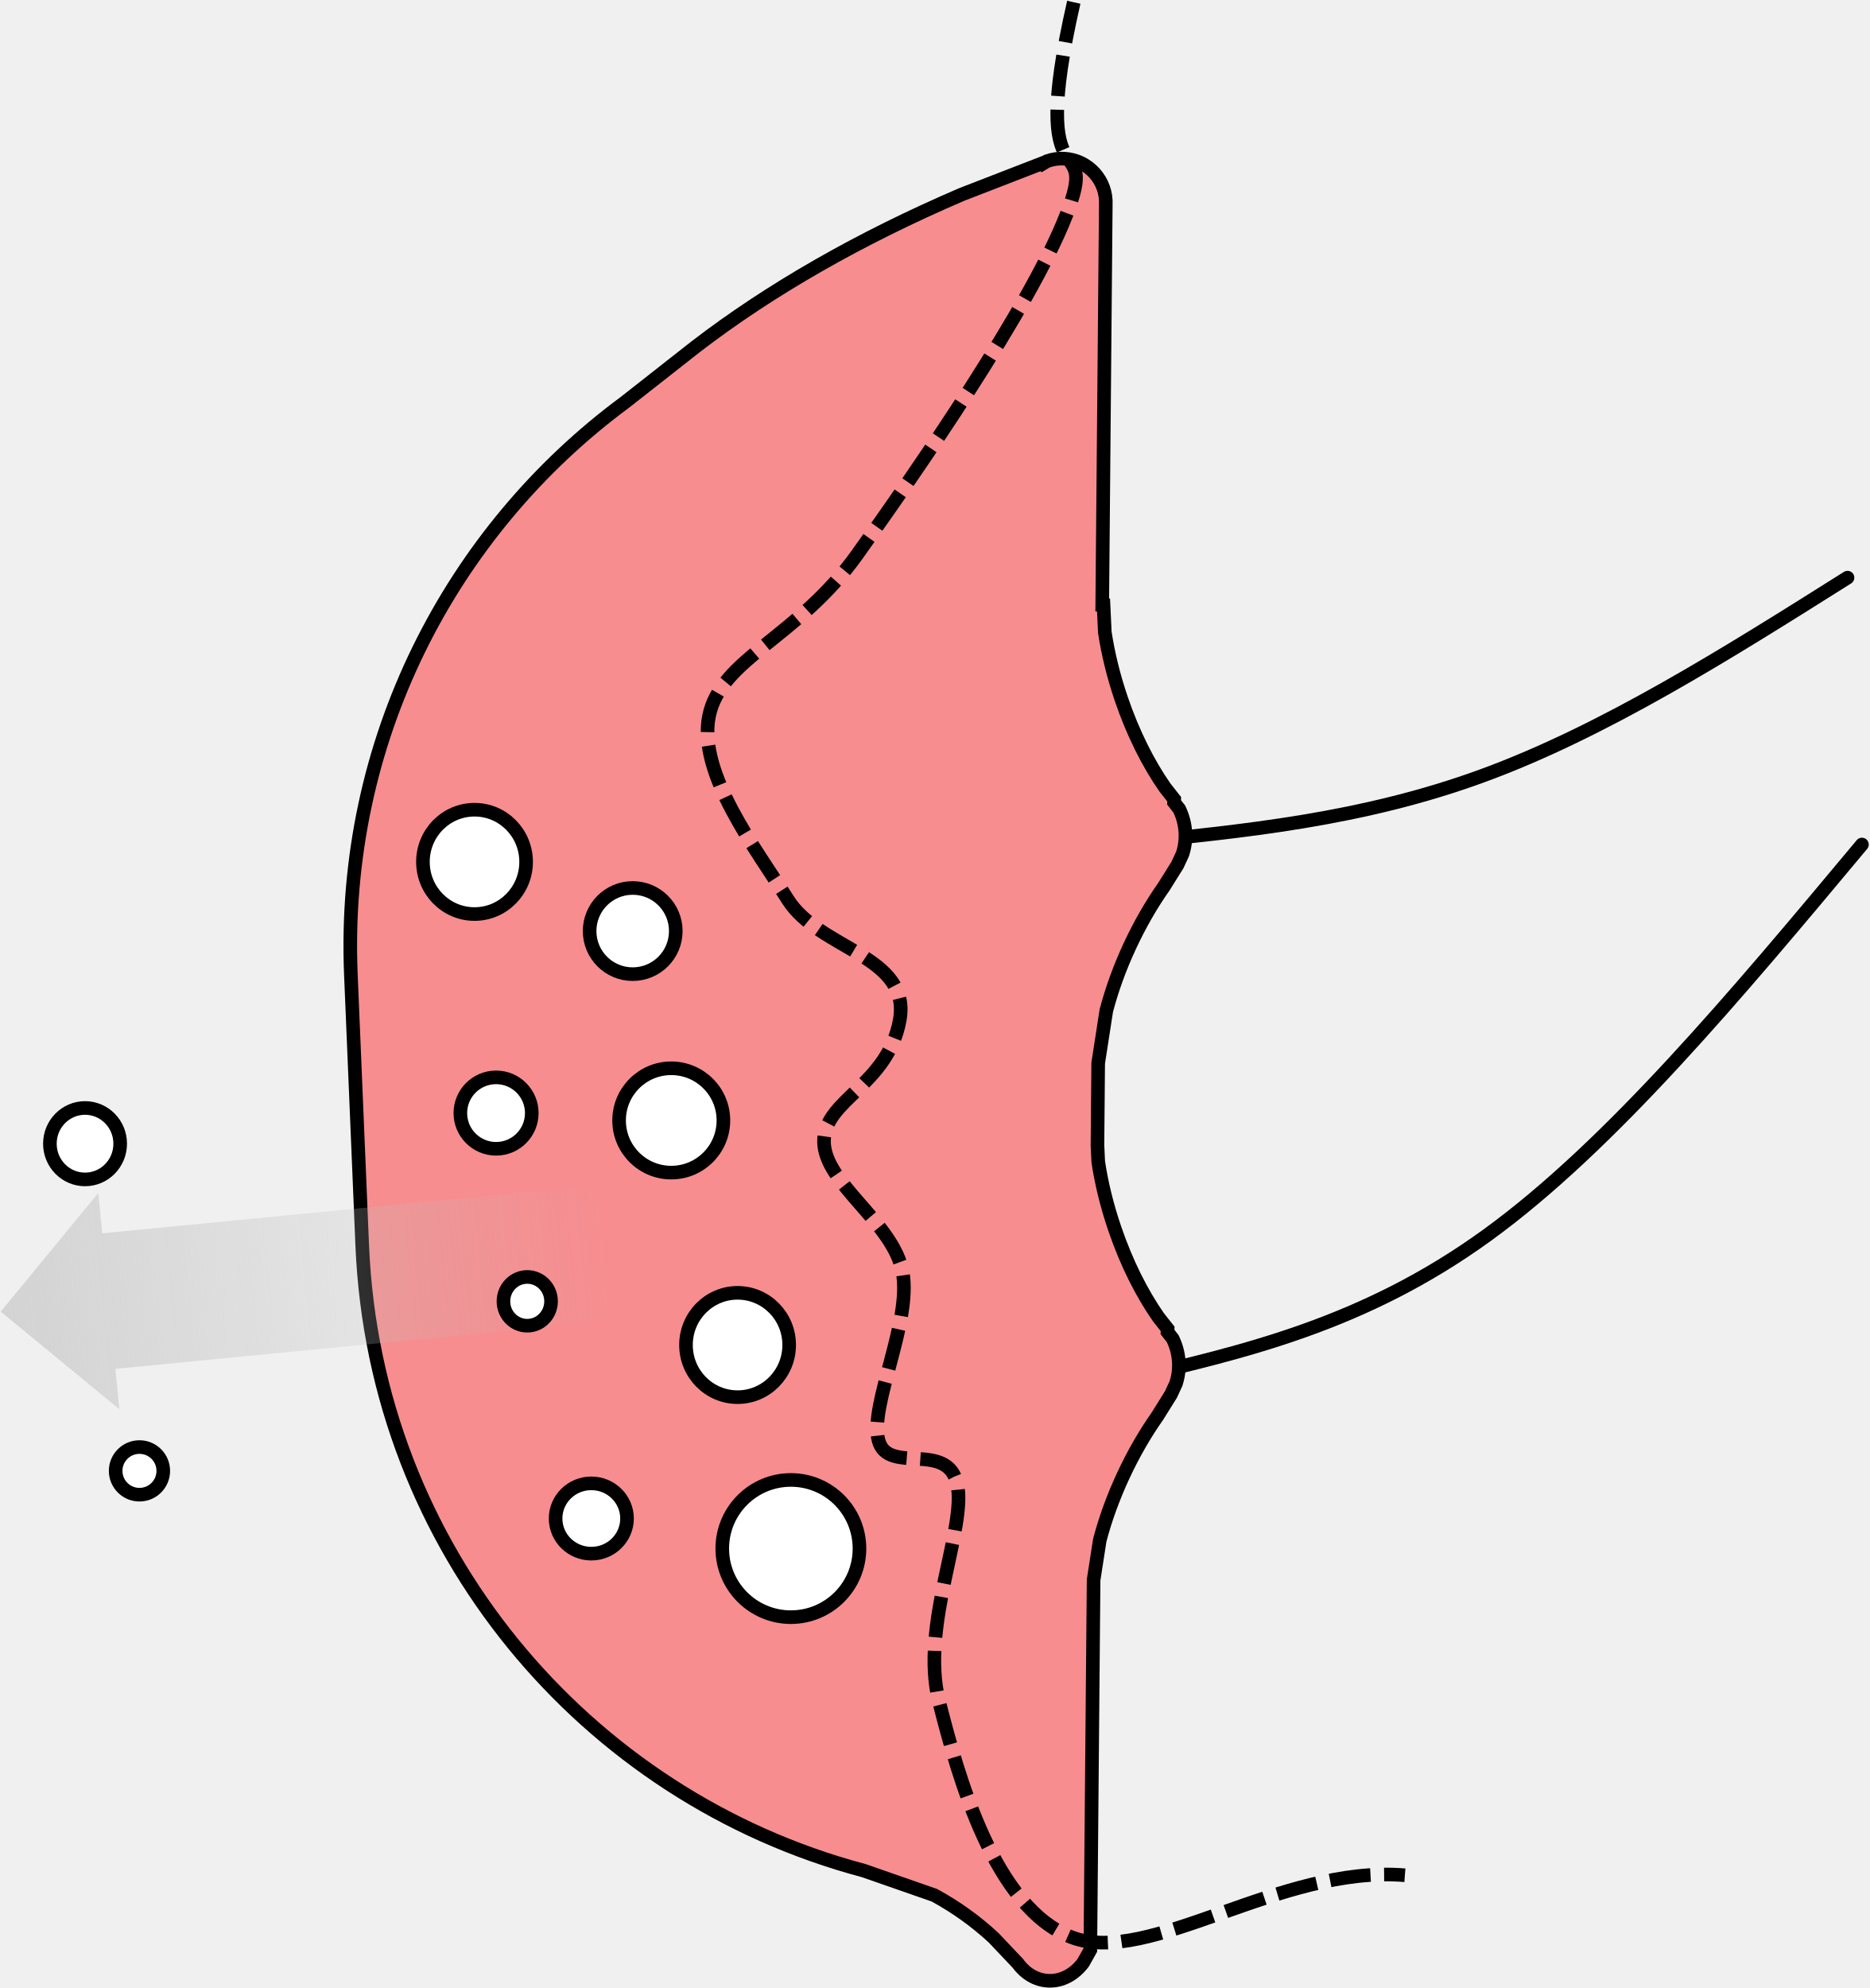
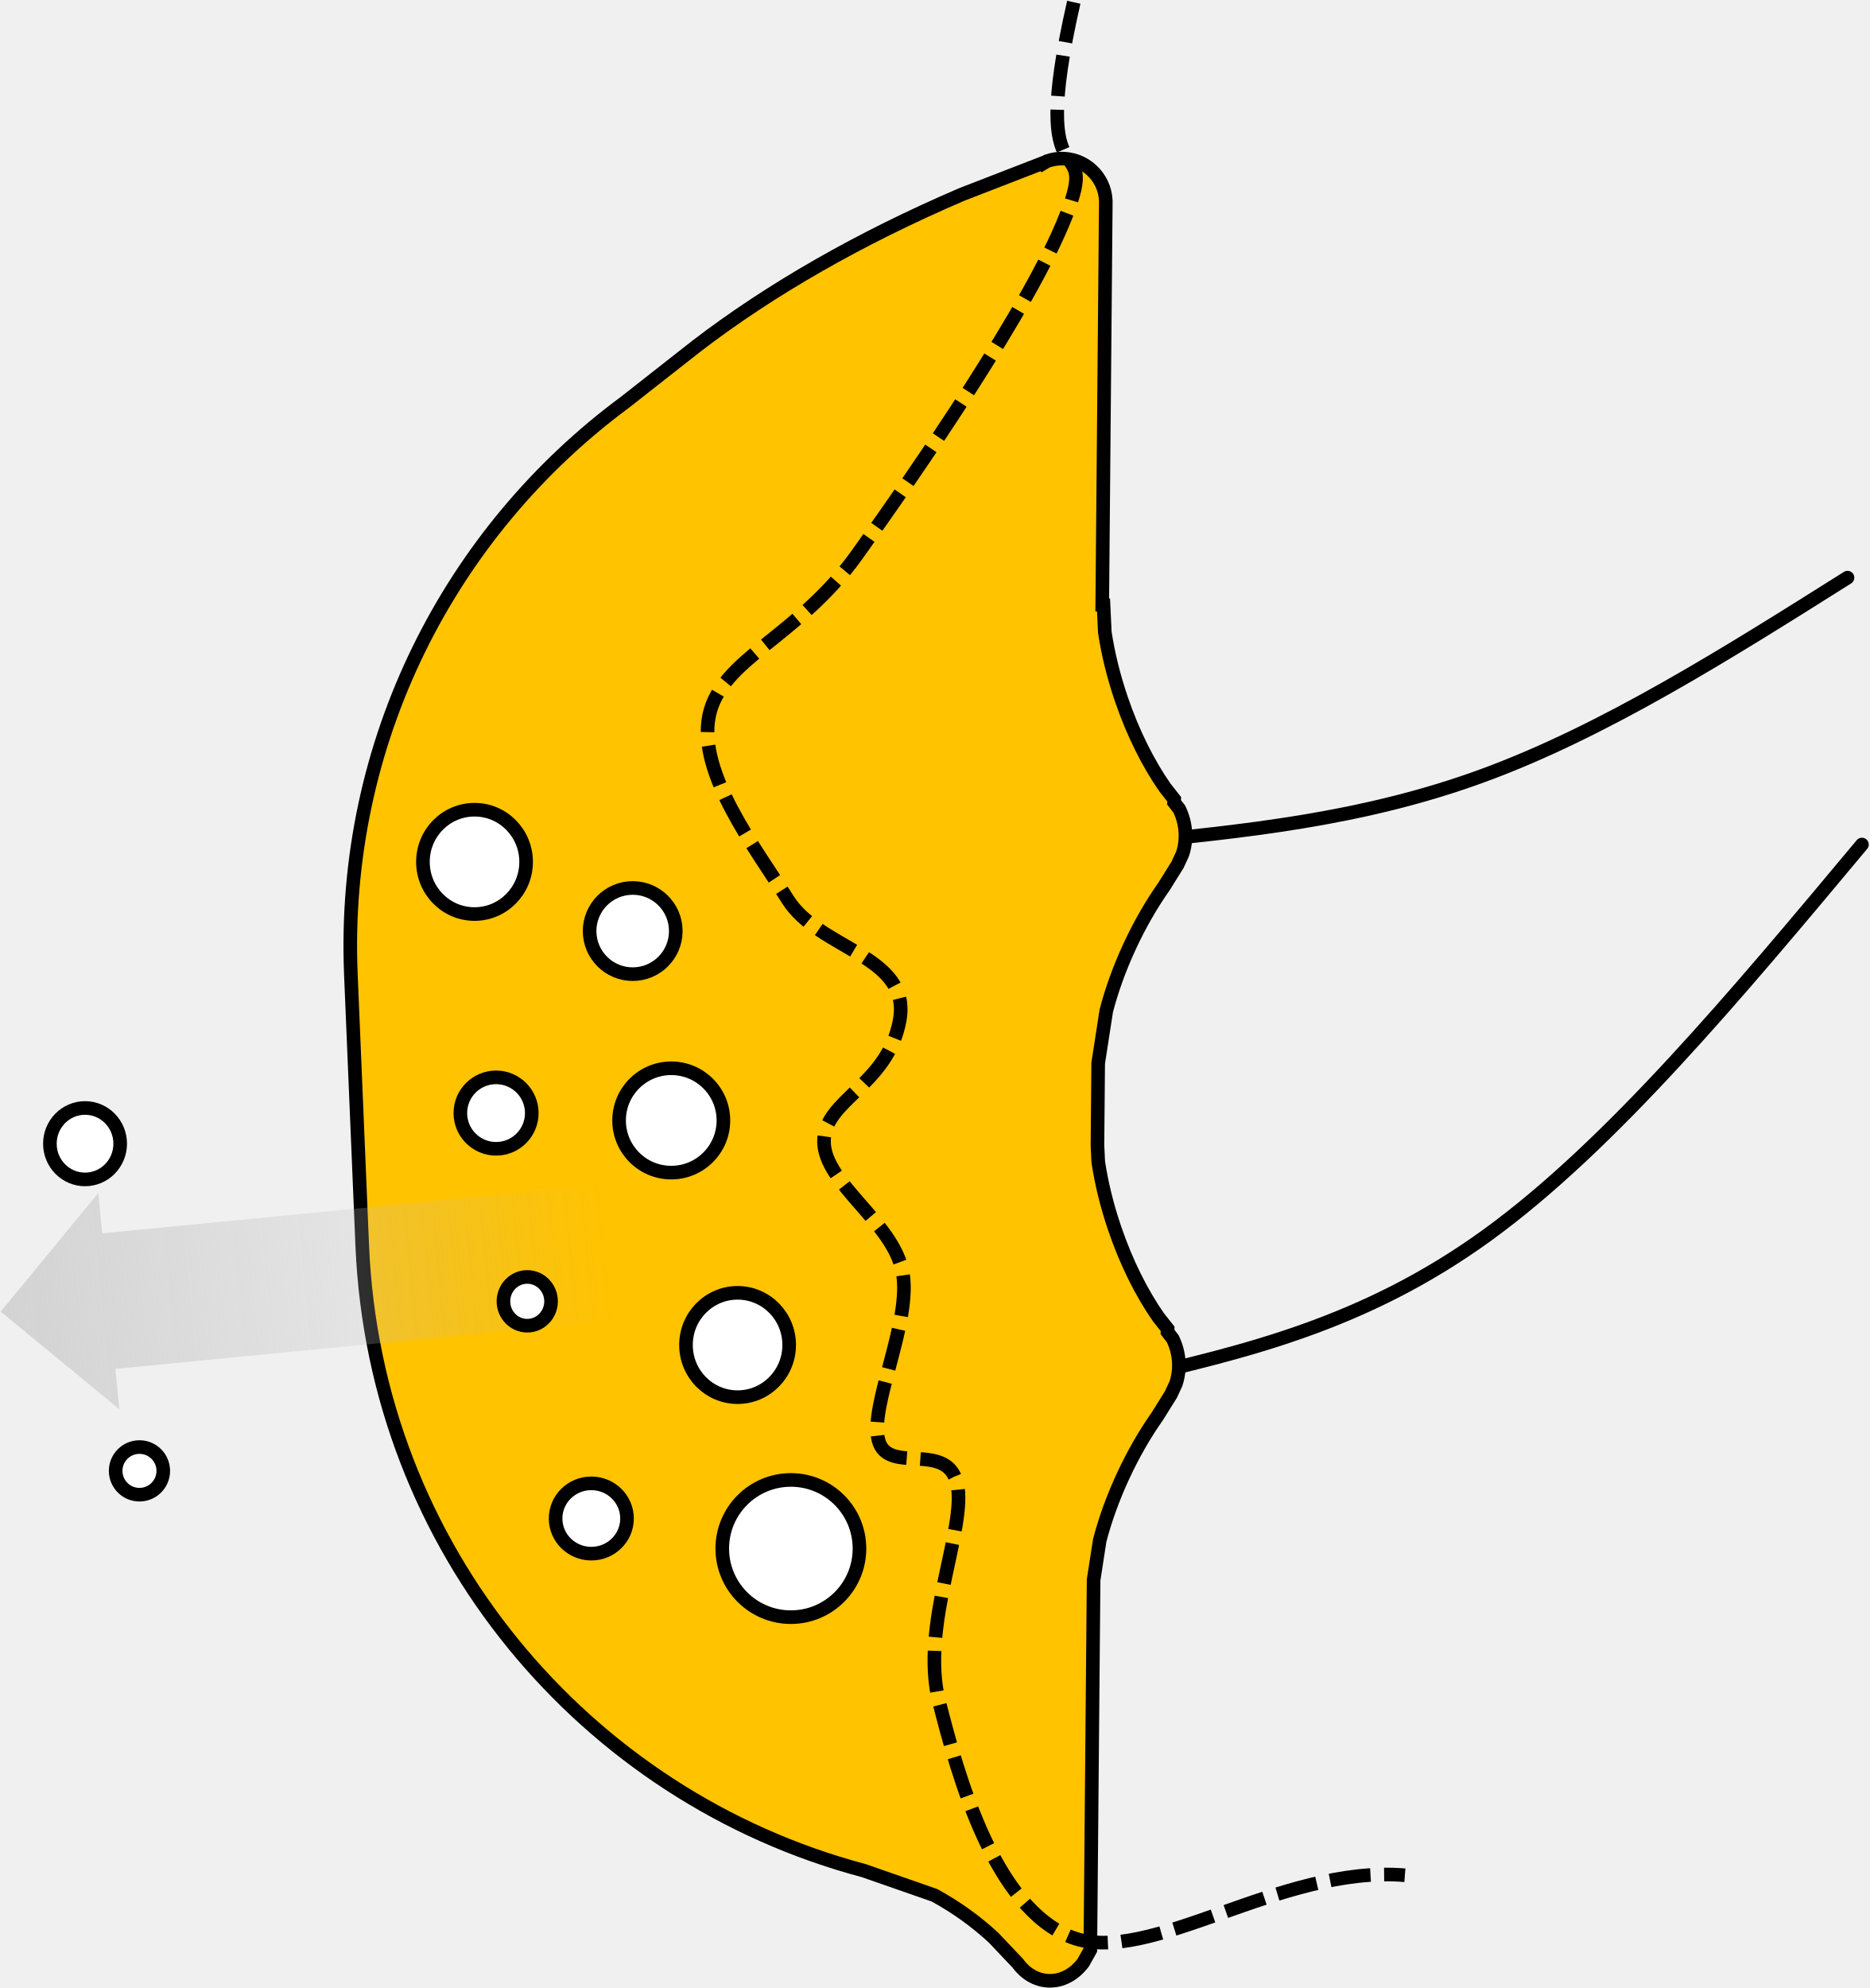
<svg xmlns="http://www.w3.org/2000/svg" width="1649" height="1753" viewBox="0 0 1649 1753" overflow="hidden">
  <defs>
    <clipPath id="clip0">
      <rect x="-2303" y="-2848" width="1649" height="1753" />
    </clipPath>
    <linearGradient x1="0" y1="95.788" x2="539.862" y2="95.788" gradientUnits="userSpaceOnUse" spreadMethod="reflect" id="fill1">
      <stop offset="0" stop-color="#BFBFBF" stop-opacity="0" />
      <stop offset="0.007" stop-color="#BFBFBF" stop-opacity="0.004" />
      <stop offset="0.013" stop-color="#BFBFBF" stop-opacity="0.008" />
      <stop offset="0.02" stop-color="#BFBFBF" stop-opacity="0.012" />
      <stop offset="0.026" stop-color="#BFBFBF" stop-opacity="0.016" />
      <stop offset="0.033" stop-color="#BFBFBF" stop-opacity="0.02" />
      <stop offset="0.039" stop-color="#BFBFBF" stop-opacity="0.024" />
      <stop offset="0.046" stop-color="#BFBFBF" stop-opacity="0.028" />
      <stop offset="0.053" stop-color="#BFBFBF" stop-opacity="0.032" />
      <stop offset="0.059" stop-color="#BFBFBF" stop-opacity="0.036" />
      <stop offset="0.066" stop-color="#BFBFBF" stop-opacity="0.039" />
      <stop offset="0.072" stop-color="#BFBFBF" stop-opacity="0.043" />
      <stop offset="0.079" stop-color="#BFBFBF" stop-opacity="0.047" />
      <stop offset="0.086" stop-color="#BFBFBF" stop-opacity="0.051" />
      <stop offset="0.092" stop-color="#BEBEBE" stop-opacity="0.055" />
      <stop offset="0.099" stop-color="#BFBFBF" stop-opacity="0.059" />
      <stop offset="0.105" stop-color="#BFBFBF" stop-opacity="0.063" />
      <stop offset="0.112" stop-color="#BFBFBF" stop-opacity="0.067" />
      <stop offset="0.118" stop-color="#BFBFBF" stop-opacity="0.071" />
      <stop offset="0.125" stop-color="#BFBFBF" stop-opacity="0.075" />
      <stop offset="0.132" stop-color="#BFBFBF" stop-opacity="0.079" />
      <stop offset="0.138" stop-color="#BEBEBE" stop-opacity="0.083" />
      <stop offset="0.145" stop-color="#BFBFBF" stop-opacity="0.087" />
      <stop offset="0.151" stop-color="#BFBFBF" stop-opacity="0.091" />
      <stop offset="0.158" stop-color="#BFBFBF" stop-opacity="0.095" />
      <stop offset="0.164" stop-color="#BFBFBF" stop-opacity="0.099" />
      <stop offset="0.171" stop-color="#BFBFBF" stop-opacity="0.103" />
      <stop offset="0.178" stop-color="#BFBFBF" stop-opacity="0.107" />
      <stop offset="0.184" stop-color="#BFBFBF" stop-opacity="0.111" />
      <stop offset="0.191" stop-color="#BFBFBF" stop-opacity="0.114" />
      <stop offset="0.197" stop-color="#BFBFBF" stop-opacity="0.118" />
      <stop offset="0.204" stop-color="#BFBFBF" stop-opacity="0.122" />
      <stop offset="0.211" stop-color="#BFBFBF" stop-opacity="0.126" />
      <stop offset="0.217" stop-color="#BFBFBF" stop-opacity="0.13" />
      <stop offset="0.224" stop-color="#BFBFBF" stop-opacity="0.134" />
      <stop offset="0.23" stop-color="#BFBFBF" stop-opacity="0.138" />
      <stop offset="0.237" stop-color="#BFBFBF" stop-opacity="0.142" />
      <stop offset="0.243" stop-color="#BFBFBF" stop-opacity="0.146" />
      <stop offset="0.25" stop-color="#BFBFBF" stop-opacity="0.15" />
      <stop offset="0.257" stop-color="#BFBFBF" stop-opacity="0.154" />
      <stop offset="0.263" stop-color="#BFBFBF" stop-opacity="0.158" />
      <stop offset="0.27" stop-color="#BFBFBF" stop-opacity="0.162" />
      <stop offset="0.276" stop-color="#BFBFBF" stop-opacity="0.166" />
      <stop offset="0.283" stop-color="#BEBEBE" stop-opacity="0.17" />
      <stop offset="0.289" stop-color="#BFBFBF" stop-opacity="0.174" />
      <stop offset="0.296" stop-color="#BFBFBF" stop-opacity="0.178" />
      <stop offset="0.303" stop-color="#BFBFBF" stop-opacity="0.182" />
      <stop offset="0.309" stop-color="#BFBFBF" stop-opacity="0.186" />
      <stop offset="0.316" stop-color="#BFBFBF" stop-opacity="0.189" />
      <stop offset="0.322" stop-color="#BFBFBF" stop-opacity="0.193" />
      <stop offset="0.329" stop-color="#BEBEBE" stop-opacity="0.197" />
      <stop offset="0.336" stop-color="#BFBFBF" stop-opacity="0.201" />
      <stop offset="0.342" stop-color="#BFBFBF" stop-opacity="0.205" />
      <stop offset="0.349" stop-color="#BFBFBF" stop-opacity="0.209" />
      <stop offset="0.355" stop-color="#BFBFBF" stop-opacity="0.213" />
      <stop offset="0.362" stop-color="#BFBFBF" stop-opacity="0.217" />
      <stop offset="0.368" stop-color="#BFBFBF" stop-opacity="0.221" />
      <stop offset="0.375" stop-color="#BFBFBF" stop-opacity="0.225" />
      <stop offset="0.382" stop-color="#BFBFBF" stop-opacity="0.229" />
      <stop offset="0.388" stop-color="#BFBFBF" stop-opacity="0.233" />
      <stop offset="0.395" stop-color="#BFBFBF" stop-opacity="0.237" />
      <stop offset="0.401" stop-color="#BFBFBF" stop-opacity="0.241" />
      <stop offset="0.408" stop-color="#BFBFBF" stop-opacity="0.245" />
      <stop offset="0.414" stop-color="#BFBFBF" stop-opacity="0.249" />
      <stop offset="0.421" stop-color="#BEBEBE" stop-opacity="0.253" />
      <stop offset="0.428" stop-color="#BFBFBF" stop-opacity="0.257" />
      <stop offset="0.434" stop-color="#BFBFBF" stop-opacity="0.261" />
      <stop offset="0.441" stop-color="#BEBEBE" stop-opacity="0.264" />
      <stop offset="0.447" stop-color="#BFBFBF" stop-opacity="0.268" />
      <stop offset="0.454" stop-color="#BFBFBF" stop-opacity="0.272" />
      <stop offset="0.461" stop-color="#BFBFBF" stop-opacity="0.276" />
      <stop offset="0.467" stop-color="#BFBFBF" stop-opacity="0.28" />
      <stop offset="0.474" stop-color="#BFBFBF" stop-opacity="0.284" />
      <stop offset="0.48" stop-color="#BFBFBF" stop-opacity="0.288" />
      <stop offset="0.487" stop-color="#BFBFBF" stop-opacity="0.292" />
      <stop offset="0.493" stop-color="#BFBFBF" stop-opacity="0.296" />
      <stop offset="0.5" stop-color="#BFBFBF" stop-opacity="0.3" />
      <stop offset="0.507" stop-color="#BFBFBF" stop-opacity="0.304" />
      <stop offset="0.513" stop-color="#BFBFBF" stop-opacity="0.308" />
      <stop offset="0.52" stop-color="#BFBFBF" stop-opacity="0.312" />
      <stop offset="0.526" stop-color="#BFBFBF" stop-opacity="0.316" />
      <stop offset="0.533" stop-color="#BFBFBF" stop-opacity="0.32" />
      <stop offset="0.539" stop-color="#BFBFBF" stop-opacity="0.324" />
      <stop offset="0.546" stop-color="#BFBFBF" stop-opacity="0.328" />
      <stop offset="0.553" stop-color="#BFBFBF" stop-opacity="0.332" />
      <stop offset="0.559" stop-color="#BFBFBF" stop-opacity="0.336" />
      <stop offset="0.566" stop-color="#BFBFBF" stop-opacity="0.339" />
      <stop offset="0.572" stop-color="#BFBFBF" stop-opacity="0.343" />
      <stop offset="0.579" stop-color="#BFBFBF" stop-opacity="0.347" />
      <stop offset="0.586" stop-color="#BFBFBF" stop-opacity="0.351" />
      <stop offset="0.592" stop-color="#BFBFBF" stop-opacity="0.355" />
      <stop offset="0.599" stop-color="#BFBFBF" stop-opacity="0.359" />
      <stop offset="0.605" stop-color="#BFBFBF" stop-opacity="0.363" />
      <stop offset="0.612" stop-color="#BFBFBF" stop-opacity="0.367" />
      <stop offset="0.618" stop-color="#BFBFBF" stop-opacity="0.371" />
      <stop offset="0.625" stop-color="#BFBFBF" stop-opacity="0.375" />
      <stop offset="0.632" stop-color="#BFBFBF" stop-opacity="0.379" />
      <stop offset="0.638" stop-color="#BFBFBF" stop-opacity="0.383" />
      <stop offset="0.645" stop-color="#BFBFBF" stop-opacity="0.387" />
      <stop offset="0.651" stop-color="#BFBFBF" stop-opacity="0.391" />
      <stop offset="0.658" stop-color="#BFBFBF" stop-opacity="0.395" />
      <stop offset="0.664" stop-color="#BFBFBF" stop-opacity="0.399" />
      <stop offset="0.671" stop-color="#BFBFBF" stop-opacity="0.403" />
      <stop offset="0.678" stop-color="#BFBFBF" stop-opacity="0.407" />
      <stop offset="0.684" stop-color="#BFBFBF" stop-opacity="0.411" />
      <stop offset="0.691" stop-color="#BFBFBF" stop-opacity="0.414" />
      <stop offset="0.697" stop-color="#BFBFBF" stop-opacity="0.418" />
      <stop offset="0.704" stop-color="#BFBFBF" stop-opacity="0.422" />
      <stop offset="0.711" stop-color="#BFBFBF" stop-opacity="0.426" />
      <stop offset="0.717" stop-color="#BFBFBF" stop-opacity="0.43" />
      <stop offset="0.724" stop-color="#BFBFBF" stop-opacity="0.434" />
      <stop offset="0.73" stop-color="#BFBFBF" stop-opacity="0.438" />
      <stop offset="0.737" stop-color="#BFBFBF" stop-opacity="0.442" />
      <stop offset="0.743" stop-color="#BFBFBF" stop-opacity="0.446" />
      <stop offset="0.75" stop-color="#BFBFBF" stop-opacity="0.45" />
      <stop offset="0.757" stop-color="#BFBFBF" stop-opacity="0.454" />
      <stop offset="0.763" stop-color="#BFBFBF" stop-opacity="0.458" />
      <stop offset="0.77" stop-color="#BFBFBF" stop-opacity="0.462" />
      <stop offset="0.776" stop-color="#BFBFBF" stop-opacity="0.466" />
      <stop offset="0.783" stop-color="#BFBFBF" stop-opacity="0.47" />
      <stop offset="0.789" stop-color="#BFBFBF" stop-opacity="0.474" />
      <stop offset="0.796" stop-color="#BFBFBF" stop-opacity="0.478" />
      <stop offset="0.803" stop-color="#BFBFBF" stop-opacity="0.482" />
      <stop offset="0.809" stop-color="#BFBFBF" stop-opacity="0.486" />
      <stop offset="0.816" stop-color="#BFBFBF" stop-opacity="0.489" />
      <stop offset="0.822" stop-color="#BFBFBF" stop-opacity="0.493" />
      <stop offset="0.829" stop-color="#BFBFBF" stop-opacity="0.497" />
      <stop offset="0.836" stop-color="#BFBFBF" stop-opacity="0.501" />
      <stop offset="0.842" stop-color="#BFBFBF" stop-opacity="0.505" />
      <stop offset="0.849" stop-color="#BFBFBF" stop-opacity="0.509" />
      <stop offset="0.855" stop-color="#BFBFBF" stop-opacity="0.513" />
      <stop offset="0.862" stop-color="#BFBFBF" stop-opacity="0.517" />
      <stop offset="0.868" stop-color="#BFBFBF" stop-opacity="0.521" />
      <stop offset="0.875" stop-color="#BFBFBF" stop-opacity="0.525" />
      <stop offset="0.882" stop-color="#BFBFBF" stop-opacity="0.529" />
      <stop offset="0.888" stop-color="#BFBFBF" stop-opacity="0.533" />
      <stop offset="0.895" stop-color="#BFBFBF" stop-opacity="0.537" />
      <stop offset="0.901" stop-color="#BFBFBF" stop-opacity="0.541" />
      <stop offset="0.908" stop-color="#BFBFBF" stop-opacity="0.545" />
      <stop offset="0.914" stop-color="#BFBFBF" stop-opacity="0.549" />
      <stop offset="0.921" stop-color="#BFBFBF" stop-opacity="0.553" />
      <stop offset="0.928" stop-color="#BFBFBF" stop-opacity="0.557" />
      <stop offset="0.934" stop-color="#BFBFBF" stop-opacity="0.561" />
      <stop offset="0.941" stop-color="#BFBFBF" stop-opacity="0.564" />
      <stop offset="0.947" stop-color="#BFBFBF" stop-opacity="0.568" />
      <stop offset="0.954" stop-color="#BFBFBF" stop-opacity="0.572" />
      <stop offset="0.961" stop-color="#BFBFBF" stop-opacity="0.576" />
      <stop offset="0.967" stop-color="#BFBFBF" stop-opacity="0.58" />
      <stop offset="0.974" stop-color="#BFBFBF" stop-opacity="0.584" />
      <stop offset="0.98" stop-color="#BFBFBF" stop-opacity="0.588" />
      <stop offset="0.987" stop-color="#BFBFBF" stop-opacity="0.592" />
      <stop offset="0.993" stop-color="#BFBFBF" stop-opacity="0.596" />
      <stop offset="1" stop-color="#BFBFBF" stop-opacity="0.6" />
    </linearGradient>
  </defs>
  <g clip-path="url(#clip0)" transform="translate(2303 2848)">
    <path d="M-1311.86-2104.47C-1206.59-2114.81-1101.33-2125.15-994.953-2164.18-888.576-2203.21-781.087-2270.92-673.597-2338.63" stroke="#000000" stroke-width="12" stroke-linecap="round" stroke-miterlimit="8" fill="none" fill-rule="evenodd" />
    <path d="M-1311.86-1631.22C-1205.84-1655.72-1099.82-1680.23-991.32-1758.91-882.825-1837.59-771.854-1970.45-660.883-2103.31" stroke="#000000" stroke-width="12" stroke-linecap="round" stroke-miterlimit="8" fill="none" fill-rule="evenodd" />
-     <path d="M-1364.45-2708.11C-1343.05-2706.96-1326.63-2688.69-1327.77-2667.29L-1330.89-2314.56-1329.75-2314.5-1328.63-2290.59C-1325.84-2271.97-1321.03-2252.08-1314.14-2231.83-1303.81-2201.45-1290.25-2174.58-1275.52-2153.48L-1267.42-2143.2-1267.56-2140.51-1262.9-2134.52C-1259-2126.36-1257.08-2117.52-1257.57-2108.38-1257.81-2103.81-1258.65-2099.37-1260.01-2095.12L-1264.55-2085.33-1276.51-2066.17C-1287.36-2050.77-1297.63-2033.07-1306.64-2013.67-1315.65-1994.27-1322.54-1975.01-1327.31-1956.79L-1334.47-1910.51-1335.11-1838.26-1334.42-1823.57C-1331.63-1804.94-1326.83-1785.05-1319.93-1764.8-1309.6-1734.43-1296.04-1707.55-1281.31-1686.45L-1273.21-1676.18-1273.35-1673.48-1268.69-1667.49C-1264.79-1659.34-1262.87-1650.5-1263.36-1641.35-1263.6-1636.78-1264.44-1632.34-1265.81-1628.09L-1270.34-1618.3-1282.31-1599.14C-1293.16-1583.74-1303.42-1566.04-1312.43-1546.64-1321.44-1527.24-1328.34-1507.98-1333.1-1489.76L-1338.51-1454.82-1341.4-1128.52-1347.67-1117.32C-1355.39-1107-1366.59-1100.75-1378.71-1101.4-1389.48-1101.98-1398.94-1107.89-1405.54-1116.98L-1426.78-1139.4C-1442.23-1153.71-1459.65-1166.25-1478.86-1176.75L-1541.29-1198.52C-1786.84-1263.74-1972.32-1482.45-1983.53-1749.65L-1993.55-1988.58C-2002.18-2194.11-1905.64-2379.7-1751.74-2493.35L-1689.26-2542.41C-1623.9-2592.62-1544.69-2638-1454.72-2676.56L-1384.68-2703.7-1384.04-2703.26-1379.69-2705.87C-1374.95-2707.58-1369.79-2708.39-1364.45-2708.11Z" stroke="#000000" stroke-width="12" stroke-miterlimit="8" fill="#F78D8F" fill-rule="evenodd" />
+     <path d="M-1364.45-2708.11C-1343.05-2706.96-1326.63-2688.69-1327.77-2667.29L-1330.89-2314.56-1329.75-2314.5-1328.63-2290.59C-1325.84-2271.97-1321.03-2252.08-1314.14-2231.83-1303.81-2201.45-1290.25-2174.58-1275.52-2153.48L-1267.42-2143.2-1267.56-2140.51-1262.9-2134.52C-1259-2126.36-1257.08-2117.52-1257.57-2108.38-1257.81-2103.81-1258.65-2099.37-1260.01-2095.12L-1264.55-2085.33-1276.51-2066.17C-1287.36-2050.77-1297.63-2033.07-1306.64-2013.67-1315.65-1994.27-1322.54-1975.01-1327.31-1956.79L-1334.47-1910.51-1335.11-1838.26-1334.42-1823.57C-1331.63-1804.94-1326.83-1785.05-1319.93-1764.8-1309.6-1734.43-1296.04-1707.55-1281.31-1686.45L-1273.21-1676.18-1273.35-1673.48-1268.69-1667.49C-1264.79-1659.34-1262.87-1650.5-1263.36-1641.35-1263.6-1636.78-1264.44-1632.34-1265.81-1628.09L-1270.34-1618.3-1282.31-1599.14C-1293.16-1583.74-1303.42-1566.04-1312.43-1546.64-1321.44-1527.24-1328.34-1507.98-1333.1-1489.76L-1338.51-1454.82-1341.4-1128.52-1347.67-1117.32C-1355.39-1107-1366.59-1100.75-1378.71-1101.4-1389.48-1101.98-1398.94-1107.89-1405.54-1116.98L-1426.78-1139.4C-1442.23-1153.71-1459.65-1166.25-1478.86-1176.75L-1541.29-1198.52C-1786.84-1263.74-1972.32-1482.45-1983.53-1749.65L-1993.55-1988.58C-2002.18-2194.11-1905.64-2379.7-1751.74-2493.35L-1689.26-2542.41C-1623.9-2592.62-1544.69-2638-1454.72-2676.56L-1384.68-2703.7-1384.04-2703.26-1379.69-2705.87C-1374.95-2707.58-1369.79-2708.39-1364.45-2708.11Z" stroke="#000000" stroke-width="12" stroke-miterlimit="8" fill="#FFC300" fill-rule="evenodd" />
    <path d="M-1355.99-2846C-1398.68-2658.74-1331.01-2738.97-1362.83-2657.83-1394.66-2576.68-1494.46-2432.65-1546.94-2359.12-1599.41-2285.58-1667.45-2267.31-1677.68-2216.61-1687.91-2165.92-1636.32-2099.69-1608.31-2054.93-1580.29-2010.17-1498.91-2005.6-1509.58-1948.05-1520.26-1890.5-1576.73-1878.17-1576.29-1841.17-1575.84-1804.17-1514.92-1769.92-1506.92-1726.07-1498.91-1682.22-1536.27-1609.15-1528.26-1578.09-1520.26-1547.03-1467.78-1578.09-1458.89-1539.72-1449.99-1501.35-1491.8-1414.57-1474.9-1347.89-1458-1281.2-1425.98-1165.19-1357.5-1139.61-1289.02-1114.04-1174.28-1203.56-1064-1194.42" stroke="#000000" stroke-width="12" stroke-miterlimit="8" stroke-dasharray="36 12" fill="none" fill-rule="evenodd" />
    <path d="M-1757-1860C-1757-1885.41-1736.41-1906-1711-1906-1685.59-1906-1665-1885.41-1665-1860-1665-1834.59-1685.59-1814-1711-1814-1736.41-1814-1757-1834.59-1757-1860Z" stroke="#000000" stroke-width="12" stroke-miterlimit="8" fill="#FFFFFF" fill-rule="evenodd" />
    <path d="M-1698-1662C-1698-1687.41-1677.63-1708-1652.5-1708-1627.37-1708-1607-1687.41-1607-1662-1607-1636.59-1627.37-1616-1652.5-1616-1677.63-1616-1698-1636.59-1698-1662Z" stroke="#000000" stroke-width="12" stroke-miterlimit="8" fill="#FFFFFF" fill-rule="evenodd" />
    <path d="M-1897-1866.5C-1897-1883.9-1882.9-1898-1865.5-1898-1848.1-1898-1834-1883.9-1834-1866.5-1834-1849.1-1848.1-1835-1865.5-1835-1882.9-1835-1897-1849.1-1897-1866.5Z" stroke="#000000" stroke-width="12" stroke-miterlimit="8" fill="#FFFFFF" fill-rule="evenodd" />
    <path d="M-1783-2027C-1783-2047.99-1765.99-2065-1745-2065-1724.01-2065-1707-2047.99-1707-2027-1707-2006.01-1724.01-1989-1745-1989-1765.99-1989-1783-2006.01-1783-2027Z" stroke="#000000" stroke-width="12" stroke-miterlimit="8" fill="#FFFFFF" fill-rule="evenodd" />
    <path d="M-1930-2088C-1930-2113.41-1909.63-2134-1884.5-2134-1859.37-2134-1839-2113.41-1839-2088-1839-2062.59-1859.37-2042-1884.5-2042-1909.63-2042-1930-2062.59-1930-2088Z" stroke="#000000" stroke-width="12" stroke-miterlimit="8" fill="#FFFFFF" fill-rule="evenodd" />
    <path d="M-1813-1509C-1813-1526.12-1798.9-1540-1781.5-1540-1764.1-1540-1750-1526.12-1750-1509-1750-1491.88-1764.1-1478-1781.5-1478-1798.9-1478-1813-1491.88-1813-1509Z" stroke="#000000" stroke-width="12" stroke-miterlimit="8" fill="#FFFFFF" fill-rule="evenodd" />
    <path d="M-1666-1482.5C-1666-1515.91-1638.91-1543-1605.5-1543-1572.09-1543-1545-1515.91-1545-1482.5-1545-1449.09-1572.09-1422-1605.5-1422-1638.91-1422-1666-1449.09-1666-1482.5Z" stroke="#000000" stroke-width="12" stroke-miterlimit="8" fill="#FFFFFF" fill-rule="evenodd" />
    <path d="M-2201-1551C-2201-1562.6-2191.6-1572-2180-1572-2168.4-1572-2159-1562.6-2159-1551-2159-1539.4-2168.4-1530-2180-1530-2191.6-1530-2201-1539.4-2201-1551Z" stroke="#000000" stroke-width="12" stroke-miterlimit="8" fill="#FFFFFF" fill-rule="evenodd" />
    <path d="M-2259-1839.5C-2259-1856.9-2245.12-1871-2228-1871-2210.88-1871-2197-1856.9-2197-1839.5-2197-1822.1-2210.88-1808-2228-1808-2245.12-1808-2259-1822.1-2259-1839.5Z" stroke="#000000" stroke-width="12" stroke-miterlimit="8" fill="#FFFFFF" fill-rule="evenodd" />
    <path d="M0 35.734 444.074 35.734 444.074 0 539.862 95.788 444.074 191.577 444.074 155.843 0 155.843Z" fill="url(#fill1)" fill-rule="evenodd" transform="matrix(-0.995301 0.0968296 0.0968296 0.995301 -1774.31 -1839.04)" />
    <path d="M-1859-1700.5C-1859-1712.37-1849.6-1722-1838-1722-1826.4-1722-1817-1712.37-1817-1700.5-1817-1688.63-1826.4-1679-1838-1679-1849.6-1679-1859-1688.63-1859-1700.5Z" stroke="#000000" stroke-width="12" stroke-miterlimit="8" fill="#FFFFFF" fill-rule="evenodd" />
  </g>
</svg>
